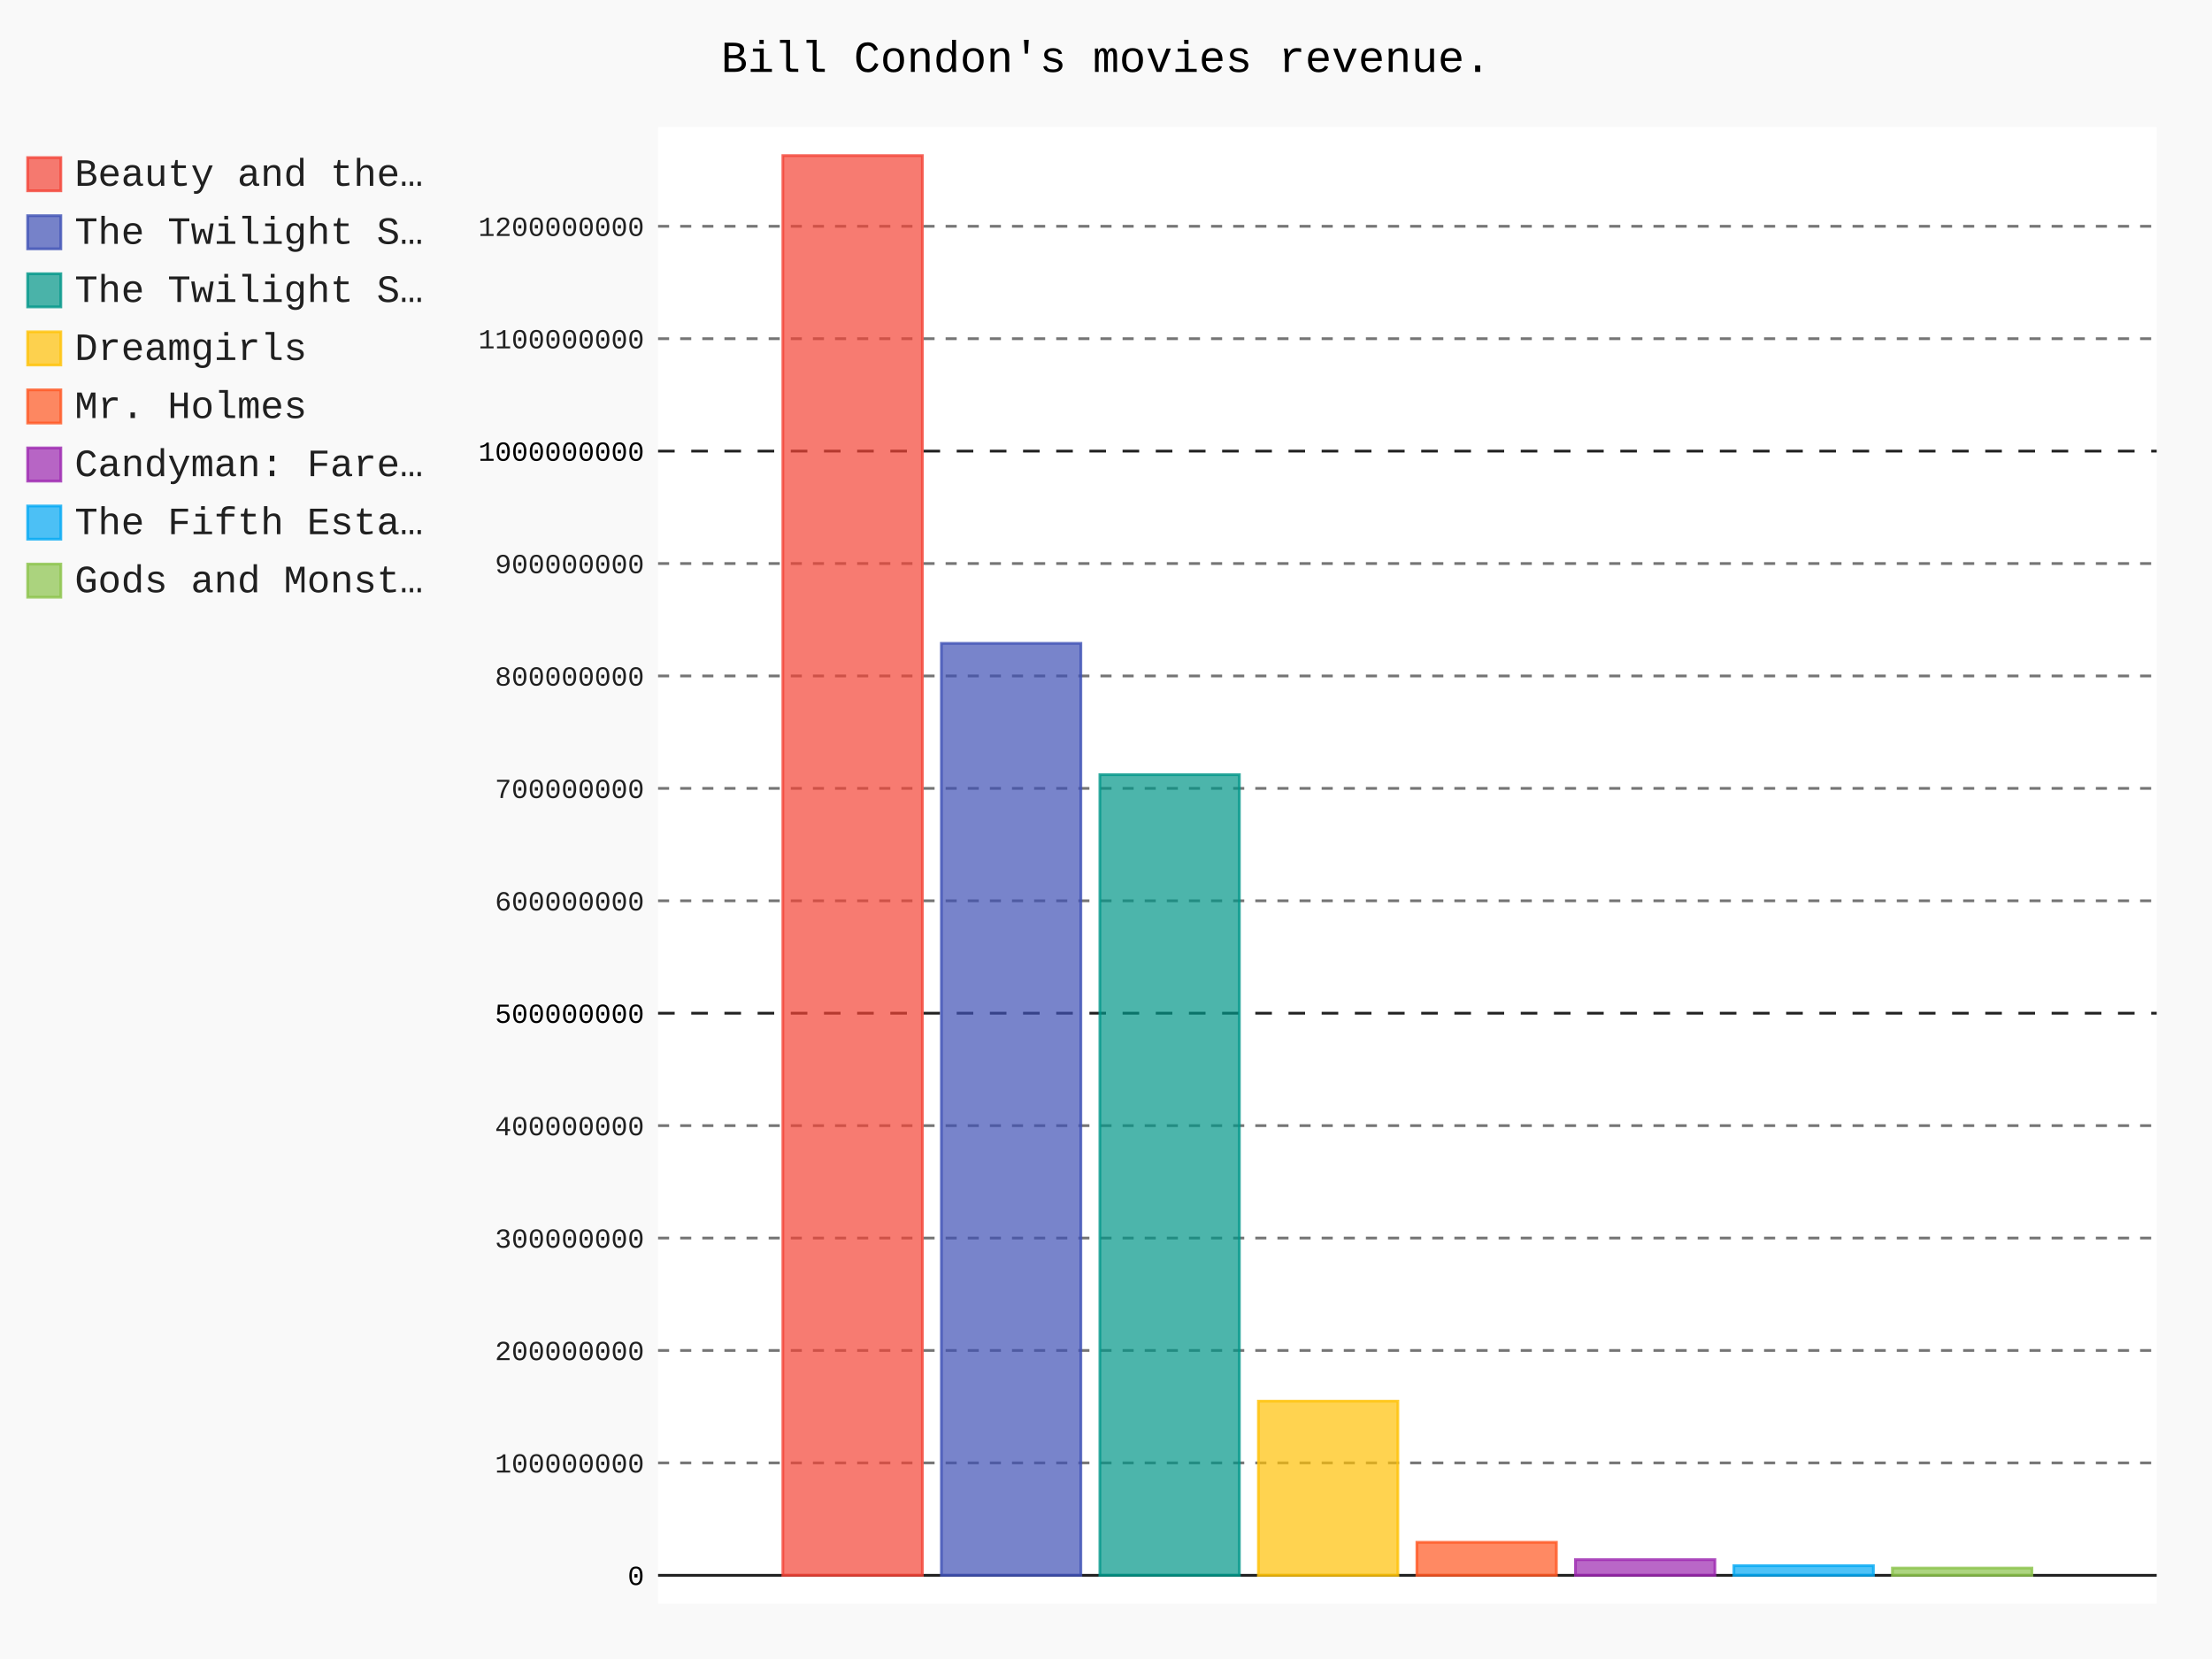
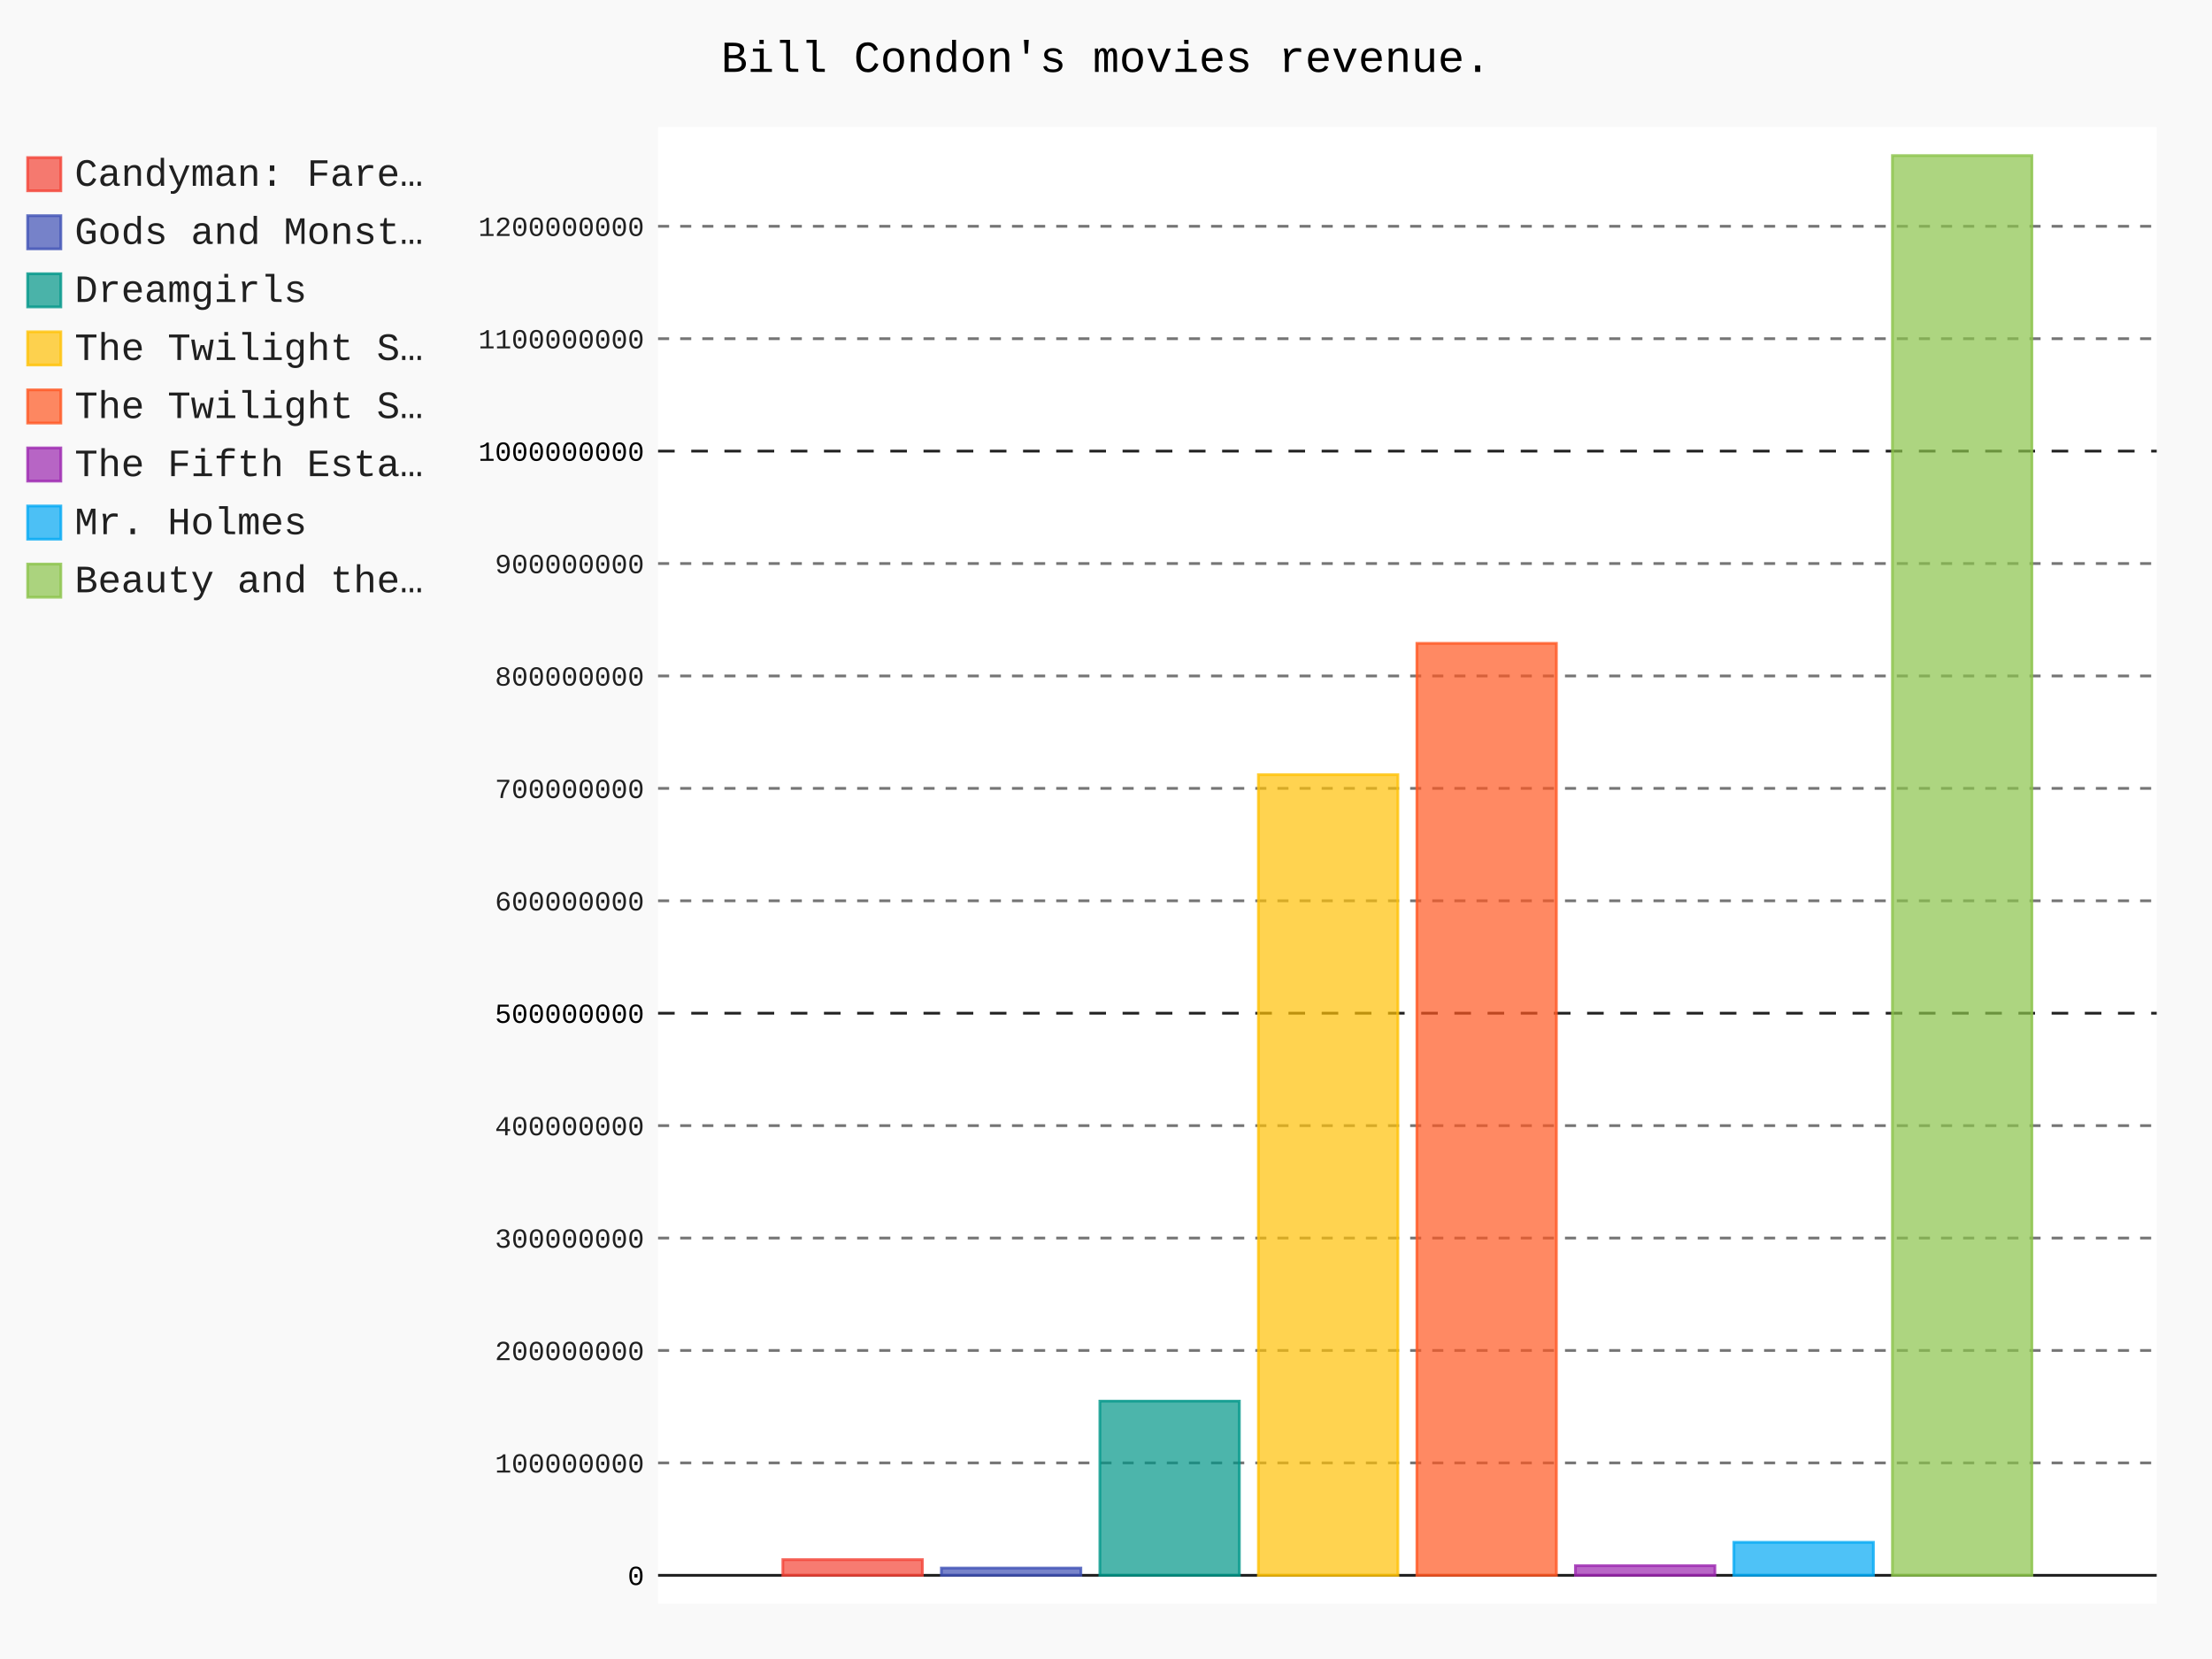
- <svg xmlns="http://www.w3.org/2000/svg" class="pygal-chart" id="chart-0e3047e7-ae9b-402f-bc23-7656e1843d23" viewBox="0 0 800 600">
+ <svg xmlns="http://www.w3.org/2000/svg" class="pygal-chart" id="chart-47e231a6-9283-4ee5-8d7d-d611ca64c133" viewBox="0 0 800 600">
  <defs>
-     <style type="text/css">#chart-0e3047e7-ae9b-402f-bc23-7656e1843d23{-webkit-user-select:none;-webkit-font-smoothing:antialiased;font-family:Consolas,"Liberation Mono",Menlo,Courier,monospace}#chart-0e3047e7-ae9b-402f-bc23-7656e1843d23 .title{font-family:Consolas,"Liberation Mono",Menlo,Courier,monospace;font-size:16px}#chart-0e3047e7-ae9b-402f-bc23-7656e1843d23 .legends .legend text{font-family:Consolas,"Liberation Mono",Menlo,Courier,monospace;font-size:14px}#chart-0e3047e7-ae9b-402f-bc23-7656e1843d23 .axis text{font-family:Consolas,"Liberation Mono",Menlo,Courier,monospace;font-size:10px}#chart-0e3047e7-ae9b-402f-bc23-7656e1843d23 .axis text.major{font-family:Consolas,"Liberation Mono",Menlo,Courier,monospace;font-size:10px}#chart-0e3047e7-ae9b-402f-bc23-7656e1843d23 .text-overlay text.value{font-family:Consolas,"Liberation Mono",Menlo,Courier,monospace;font-size:16px}#chart-0e3047e7-ae9b-402f-bc23-7656e1843d23 .text-overlay text.label{font-family:Consolas,"Liberation Mono",Menlo,Courier,monospace;font-size:10px}#chart-0e3047e7-ae9b-402f-bc23-7656e1843d23 .tooltip{font-family:Consolas,"Liberation Mono",Menlo,Courier,monospace;font-size:14px}#chart-0e3047e7-ae9b-402f-bc23-7656e1843d23 text.no_data{font-family:Consolas,"Liberation Mono",Menlo,Courier,monospace;font-size:64px}
- #chart-0e3047e7-ae9b-402f-bc23-7656e1843d23{background-color:rgba(249,249,249,1)}#chart-0e3047e7-ae9b-402f-bc23-7656e1843d23 path,#chart-0e3047e7-ae9b-402f-bc23-7656e1843d23 line,#chart-0e3047e7-ae9b-402f-bc23-7656e1843d23 rect,#chart-0e3047e7-ae9b-402f-bc23-7656e1843d23 circle{-webkit-transition:150ms;-moz-transition:150ms;transition:150ms}#chart-0e3047e7-ae9b-402f-bc23-7656e1843d23 .graph &gt; .background{fill:rgba(249,249,249,1)}#chart-0e3047e7-ae9b-402f-bc23-7656e1843d23 .plot &gt; .background{fill:rgba(255,255,255,1)}#chart-0e3047e7-ae9b-402f-bc23-7656e1843d23 .graph{fill:rgba(0,0,0,.87)}#chart-0e3047e7-ae9b-402f-bc23-7656e1843d23 text.no_data{fill:rgba(0,0,0,1)}#chart-0e3047e7-ae9b-402f-bc23-7656e1843d23 .title{fill:rgba(0,0,0,1)}#chart-0e3047e7-ae9b-402f-bc23-7656e1843d23 .legends .legend text{fill:rgba(0,0,0,.87)}#chart-0e3047e7-ae9b-402f-bc23-7656e1843d23 .legends .legend:hover text{fill:rgba(0,0,0,1)}#chart-0e3047e7-ae9b-402f-bc23-7656e1843d23 .axis .line{stroke:rgba(0,0,0,1)}#chart-0e3047e7-ae9b-402f-bc23-7656e1843d23 .axis .guide.line{stroke:rgba(0,0,0,.54)}#chart-0e3047e7-ae9b-402f-bc23-7656e1843d23 .axis .major.line{stroke:rgba(0,0,0,.87)}#chart-0e3047e7-ae9b-402f-bc23-7656e1843d23 .axis text.major{fill:rgba(0,0,0,1)}#chart-0e3047e7-ae9b-402f-bc23-7656e1843d23 .axis.y .guides:hover .guide.line,#chart-0e3047e7-ae9b-402f-bc23-7656e1843d23 .line-graph .axis.x .guides:hover .guide.line,#chart-0e3047e7-ae9b-402f-bc23-7656e1843d23 .stackedline-graph .axis.x .guides:hover .guide.line,#chart-0e3047e7-ae9b-402f-bc23-7656e1843d23 .xy-graph .axis.x .guides:hover .guide.line{stroke:rgba(0,0,0,1)}#chart-0e3047e7-ae9b-402f-bc23-7656e1843d23 .axis .guides:hover text{fill:rgba(0,0,0,1)}#chart-0e3047e7-ae9b-402f-bc23-7656e1843d23 .reactive{fill-opacity:.7;stroke-opacity:.8}#chart-0e3047e7-ae9b-402f-bc23-7656e1843d23 .ci{stroke:rgba(0,0,0,.87)}#chart-0e3047e7-ae9b-402f-bc23-7656e1843d23 .reactive.active,#chart-0e3047e7-ae9b-402f-bc23-7656e1843d23 .active .reactive{fill-opacity:.8;stroke-opacity:.9;stroke-width:4}#chart-0e3047e7-ae9b-402f-bc23-7656e1843d23 .ci .reactive.active{stroke-width:1.5}#chart-0e3047e7-ae9b-402f-bc23-7656e1843d23 .series text{fill:rgba(0,0,0,1)}#chart-0e3047e7-ae9b-402f-bc23-7656e1843d23 .tooltip rect{fill:rgba(255,255,255,1);stroke:rgba(0,0,0,1);-webkit-transition:opacity 150ms;-moz-transition:opacity 150ms;transition:opacity 150ms}#chart-0e3047e7-ae9b-402f-bc23-7656e1843d23 .tooltip .label{fill:rgba(0,0,0,.87)}#chart-0e3047e7-ae9b-402f-bc23-7656e1843d23 .tooltip .label{fill:rgba(0,0,0,.87)}#chart-0e3047e7-ae9b-402f-bc23-7656e1843d23 .tooltip .legend{font-size:.8em;fill:rgba(0,0,0,.54)}#chart-0e3047e7-ae9b-402f-bc23-7656e1843d23 .tooltip .x_label{font-size:.6em;fill:rgba(0,0,0,1)}#chart-0e3047e7-ae9b-402f-bc23-7656e1843d23 .tooltip .xlink{font-size:.5em;text-decoration:underline}#chart-0e3047e7-ae9b-402f-bc23-7656e1843d23 .tooltip .value{font-size:1.5em}#chart-0e3047e7-ae9b-402f-bc23-7656e1843d23 .bound{font-size:.5em}#chart-0e3047e7-ae9b-402f-bc23-7656e1843d23 .max-value{font-size:.75em;fill:rgba(0,0,0,.54)}#chart-0e3047e7-ae9b-402f-bc23-7656e1843d23 .map-element{fill:rgba(255,255,255,1);stroke:rgba(0,0,0,.54) !important}#chart-0e3047e7-ae9b-402f-bc23-7656e1843d23 .map-element .reactive{fill-opacity:inherit;stroke-opacity:inherit}#chart-0e3047e7-ae9b-402f-bc23-7656e1843d23 .color-0,#chart-0e3047e7-ae9b-402f-bc23-7656e1843d23 .color-0 a:visited{stroke:#F44336;fill:#F44336}#chart-0e3047e7-ae9b-402f-bc23-7656e1843d23 .color-1,#chart-0e3047e7-ae9b-402f-bc23-7656e1843d23 .color-1 a:visited{stroke:#3F51B5;fill:#3F51B5}#chart-0e3047e7-ae9b-402f-bc23-7656e1843d23 .color-2,#chart-0e3047e7-ae9b-402f-bc23-7656e1843d23 .color-2 a:visited{stroke:#009688;fill:#009688}#chart-0e3047e7-ae9b-402f-bc23-7656e1843d23 .color-3,#chart-0e3047e7-ae9b-402f-bc23-7656e1843d23 .color-3 a:visited{stroke:#FFC107;fill:#FFC107}#chart-0e3047e7-ae9b-402f-bc23-7656e1843d23 .color-4,#chart-0e3047e7-ae9b-402f-bc23-7656e1843d23 .color-4 a:visited{stroke:#FF5722;fill:#FF5722}#chart-0e3047e7-ae9b-402f-bc23-7656e1843d23 .color-5,#chart-0e3047e7-ae9b-402f-bc23-7656e1843d23 .color-5 a:visited{stroke:#9C27B0;fill:#9C27B0}#chart-0e3047e7-ae9b-402f-bc23-7656e1843d23 .color-6,#chart-0e3047e7-ae9b-402f-bc23-7656e1843d23 .color-6 a:visited{stroke:#03A9F4;fill:#03A9F4}#chart-0e3047e7-ae9b-402f-bc23-7656e1843d23 .color-7,#chart-0e3047e7-ae9b-402f-bc23-7656e1843d23 .color-7 a:visited{stroke:#8BC34A;fill:#8BC34A}#chart-0e3047e7-ae9b-402f-bc23-7656e1843d23 .text-overlay .color-0 text{fill:black}#chart-0e3047e7-ae9b-402f-bc23-7656e1843d23 .text-overlay .color-1 text{fill:black}#chart-0e3047e7-ae9b-402f-bc23-7656e1843d23 .text-overlay .color-2 text{fill:black}#chart-0e3047e7-ae9b-402f-bc23-7656e1843d23 .text-overlay .color-3 text{fill:black}#chart-0e3047e7-ae9b-402f-bc23-7656e1843d23 .text-overlay .color-4 text{fill:black}#chart-0e3047e7-ae9b-402f-bc23-7656e1843d23 .text-overlay .color-5 text{fill:black}#chart-0e3047e7-ae9b-402f-bc23-7656e1843d23 .text-overlay .color-6 text{fill:black}#chart-0e3047e7-ae9b-402f-bc23-7656e1843d23 .text-overlay .color-7 text{fill:black}
- #chart-0e3047e7-ae9b-402f-bc23-7656e1843d23 text.no_data{text-anchor:middle}#chart-0e3047e7-ae9b-402f-bc23-7656e1843d23 .guide.line{fill:none}#chart-0e3047e7-ae9b-402f-bc23-7656e1843d23 .centered{text-anchor:middle}#chart-0e3047e7-ae9b-402f-bc23-7656e1843d23 .title{text-anchor:middle}#chart-0e3047e7-ae9b-402f-bc23-7656e1843d23 .legends .legend text{fill-opacity:1}#chart-0e3047e7-ae9b-402f-bc23-7656e1843d23 .axis.x text{text-anchor:middle}#chart-0e3047e7-ae9b-402f-bc23-7656e1843d23 .axis.x:not(.web) text[transform]{text-anchor:start}#chart-0e3047e7-ae9b-402f-bc23-7656e1843d23 .axis.x:not(.web) text[transform].backwards{text-anchor:end}#chart-0e3047e7-ae9b-402f-bc23-7656e1843d23 .axis.y text{text-anchor:end}#chart-0e3047e7-ae9b-402f-bc23-7656e1843d23 .axis.y text[transform].backwards{text-anchor:start}#chart-0e3047e7-ae9b-402f-bc23-7656e1843d23 .axis.y2 text{text-anchor:start}#chart-0e3047e7-ae9b-402f-bc23-7656e1843d23 .axis.y2 text[transform].backwards{text-anchor:end}#chart-0e3047e7-ae9b-402f-bc23-7656e1843d23 .axis .guide.line{stroke-dasharray:4,4}#chart-0e3047e7-ae9b-402f-bc23-7656e1843d23 .axis .major.guide.line{stroke-dasharray:6,6}#chart-0e3047e7-ae9b-402f-bc23-7656e1843d23 .horizontal .axis.y .guide.line,#chart-0e3047e7-ae9b-402f-bc23-7656e1843d23 .horizontal .axis.y2 .guide.line,#chart-0e3047e7-ae9b-402f-bc23-7656e1843d23 .vertical .axis.x .guide.line{opacity:0}#chart-0e3047e7-ae9b-402f-bc23-7656e1843d23 .horizontal .axis.always_show .guide.line,#chart-0e3047e7-ae9b-402f-bc23-7656e1843d23 .vertical .axis.always_show .guide.line{opacity:1 !important}#chart-0e3047e7-ae9b-402f-bc23-7656e1843d23 .axis.y .guides:hover .guide.line,#chart-0e3047e7-ae9b-402f-bc23-7656e1843d23 .axis.y2 .guides:hover .guide.line,#chart-0e3047e7-ae9b-402f-bc23-7656e1843d23 .axis.x .guides:hover .guide.line{opacity:1}#chart-0e3047e7-ae9b-402f-bc23-7656e1843d23 .axis .guides:hover text{opacity:1}#chart-0e3047e7-ae9b-402f-bc23-7656e1843d23 .nofill{fill:none}#chart-0e3047e7-ae9b-402f-bc23-7656e1843d23 .subtle-fill{fill-opacity:.2}#chart-0e3047e7-ae9b-402f-bc23-7656e1843d23 .dot{stroke-width:1px;fill-opacity:1}#chart-0e3047e7-ae9b-402f-bc23-7656e1843d23 .dot.active{stroke-width:5px}#chart-0e3047e7-ae9b-402f-bc23-7656e1843d23 .dot.negative{fill:transparent}#chart-0e3047e7-ae9b-402f-bc23-7656e1843d23 text,#chart-0e3047e7-ae9b-402f-bc23-7656e1843d23 tspan{stroke:none !important}#chart-0e3047e7-ae9b-402f-bc23-7656e1843d23 .series text.active{opacity:1}#chart-0e3047e7-ae9b-402f-bc23-7656e1843d23 .tooltip rect{fill-opacity:.95;stroke-width:.5}#chart-0e3047e7-ae9b-402f-bc23-7656e1843d23 .tooltip text{fill-opacity:1}#chart-0e3047e7-ae9b-402f-bc23-7656e1843d23 .showable{visibility:hidden}#chart-0e3047e7-ae9b-402f-bc23-7656e1843d23 .showable.shown{visibility:visible}#chart-0e3047e7-ae9b-402f-bc23-7656e1843d23 .gauge-background{fill:rgba(229,229,229,1);stroke:none}#chart-0e3047e7-ae9b-402f-bc23-7656e1843d23 .bg-lines{stroke:rgba(249,249,249,1);stroke-width:2px}</style>
+     <style type="text/css">#chart-47e231a6-9283-4ee5-8d7d-d611ca64c133{-webkit-user-select:none;-webkit-font-smoothing:antialiased;font-family:Consolas,"Liberation Mono",Menlo,Courier,monospace}#chart-47e231a6-9283-4ee5-8d7d-d611ca64c133 .title{font-family:Consolas,"Liberation Mono",Menlo,Courier,monospace;font-size:16px}#chart-47e231a6-9283-4ee5-8d7d-d611ca64c133 .legends .legend text{font-family:Consolas,"Liberation Mono",Menlo,Courier,monospace;font-size:14px}#chart-47e231a6-9283-4ee5-8d7d-d611ca64c133 .axis text{font-family:Consolas,"Liberation Mono",Menlo,Courier,monospace;font-size:10px}#chart-47e231a6-9283-4ee5-8d7d-d611ca64c133 .axis text.major{font-family:Consolas,"Liberation Mono",Menlo,Courier,monospace;font-size:10px}#chart-47e231a6-9283-4ee5-8d7d-d611ca64c133 .text-overlay text.value{font-family:Consolas,"Liberation Mono",Menlo,Courier,monospace;font-size:16px}#chart-47e231a6-9283-4ee5-8d7d-d611ca64c133 .text-overlay text.label{font-family:Consolas,"Liberation Mono",Menlo,Courier,monospace;font-size:10px}#chart-47e231a6-9283-4ee5-8d7d-d611ca64c133 .tooltip{font-family:Consolas,"Liberation Mono",Menlo,Courier,monospace;font-size:14px}#chart-47e231a6-9283-4ee5-8d7d-d611ca64c133 text.no_data{font-family:Consolas,"Liberation Mono",Menlo,Courier,monospace;font-size:64px}
+ #chart-47e231a6-9283-4ee5-8d7d-d611ca64c133{background-color:rgba(249,249,249,1)}#chart-47e231a6-9283-4ee5-8d7d-d611ca64c133 path,#chart-47e231a6-9283-4ee5-8d7d-d611ca64c133 line,#chart-47e231a6-9283-4ee5-8d7d-d611ca64c133 rect,#chart-47e231a6-9283-4ee5-8d7d-d611ca64c133 circle{-webkit-transition:150ms;-moz-transition:150ms;transition:150ms}#chart-47e231a6-9283-4ee5-8d7d-d611ca64c133 .graph &gt; .background{fill:rgba(249,249,249,1)}#chart-47e231a6-9283-4ee5-8d7d-d611ca64c133 .plot &gt; .background{fill:rgba(255,255,255,1)}#chart-47e231a6-9283-4ee5-8d7d-d611ca64c133 .graph{fill:rgba(0,0,0,.87)}#chart-47e231a6-9283-4ee5-8d7d-d611ca64c133 text.no_data{fill:rgba(0,0,0,1)}#chart-47e231a6-9283-4ee5-8d7d-d611ca64c133 .title{fill:rgba(0,0,0,1)}#chart-47e231a6-9283-4ee5-8d7d-d611ca64c133 .legends .legend text{fill:rgba(0,0,0,.87)}#chart-47e231a6-9283-4ee5-8d7d-d611ca64c133 .legends .legend:hover text{fill:rgba(0,0,0,1)}#chart-47e231a6-9283-4ee5-8d7d-d611ca64c133 .axis .line{stroke:rgba(0,0,0,1)}#chart-47e231a6-9283-4ee5-8d7d-d611ca64c133 .axis .guide.line{stroke:rgba(0,0,0,.54)}#chart-47e231a6-9283-4ee5-8d7d-d611ca64c133 .axis .major.line{stroke:rgba(0,0,0,.87)}#chart-47e231a6-9283-4ee5-8d7d-d611ca64c133 .axis text.major{fill:rgba(0,0,0,1)}#chart-47e231a6-9283-4ee5-8d7d-d611ca64c133 .axis.y .guides:hover .guide.line,#chart-47e231a6-9283-4ee5-8d7d-d611ca64c133 .line-graph .axis.x .guides:hover .guide.line,#chart-47e231a6-9283-4ee5-8d7d-d611ca64c133 .stackedline-graph .axis.x .guides:hover .guide.line,#chart-47e231a6-9283-4ee5-8d7d-d611ca64c133 .xy-graph .axis.x .guides:hover .guide.line{stroke:rgba(0,0,0,1)}#chart-47e231a6-9283-4ee5-8d7d-d611ca64c133 .axis .guides:hover text{fill:rgba(0,0,0,1)}#chart-47e231a6-9283-4ee5-8d7d-d611ca64c133 .reactive{fill-opacity:.7;stroke-opacity:.8}#chart-47e231a6-9283-4ee5-8d7d-d611ca64c133 .ci{stroke:rgba(0,0,0,.87)}#chart-47e231a6-9283-4ee5-8d7d-d611ca64c133 .reactive.active,#chart-47e231a6-9283-4ee5-8d7d-d611ca64c133 .active .reactive{fill-opacity:.8;stroke-opacity:.9;stroke-width:4}#chart-47e231a6-9283-4ee5-8d7d-d611ca64c133 .ci .reactive.active{stroke-width:1.5}#chart-47e231a6-9283-4ee5-8d7d-d611ca64c133 .series text{fill:rgba(0,0,0,1)}#chart-47e231a6-9283-4ee5-8d7d-d611ca64c133 .tooltip rect{fill:rgba(255,255,255,1);stroke:rgba(0,0,0,1);-webkit-transition:opacity 150ms;-moz-transition:opacity 150ms;transition:opacity 150ms}#chart-47e231a6-9283-4ee5-8d7d-d611ca64c133 .tooltip .label{fill:rgba(0,0,0,.87)}#chart-47e231a6-9283-4ee5-8d7d-d611ca64c133 .tooltip .label{fill:rgba(0,0,0,.87)}#chart-47e231a6-9283-4ee5-8d7d-d611ca64c133 .tooltip .legend{font-size:.8em;fill:rgba(0,0,0,.54)}#chart-47e231a6-9283-4ee5-8d7d-d611ca64c133 .tooltip .x_label{font-size:.6em;fill:rgba(0,0,0,1)}#chart-47e231a6-9283-4ee5-8d7d-d611ca64c133 .tooltip .xlink{font-size:.5em;text-decoration:underline}#chart-47e231a6-9283-4ee5-8d7d-d611ca64c133 .tooltip .value{font-size:1.5em}#chart-47e231a6-9283-4ee5-8d7d-d611ca64c133 .bound{font-size:.5em}#chart-47e231a6-9283-4ee5-8d7d-d611ca64c133 .max-value{font-size:.75em;fill:rgba(0,0,0,.54)}#chart-47e231a6-9283-4ee5-8d7d-d611ca64c133 .map-element{fill:rgba(255,255,255,1);stroke:rgba(0,0,0,.54) !important}#chart-47e231a6-9283-4ee5-8d7d-d611ca64c133 .map-element .reactive{fill-opacity:inherit;stroke-opacity:inherit}#chart-47e231a6-9283-4ee5-8d7d-d611ca64c133 .color-0,#chart-47e231a6-9283-4ee5-8d7d-d611ca64c133 .color-0 a:visited{stroke:#F44336;fill:#F44336}#chart-47e231a6-9283-4ee5-8d7d-d611ca64c133 .color-1,#chart-47e231a6-9283-4ee5-8d7d-d611ca64c133 .color-1 a:visited{stroke:#3F51B5;fill:#3F51B5}#chart-47e231a6-9283-4ee5-8d7d-d611ca64c133 .color-2,#chart-47e231a6-9283-4ee5-8d7d-d611ca64c133 .color-2 a:visited{stroke:#009688;fill:#009688}#chart-47e231a6-9283-4ee5-8d7d-d611ca64c133 .color-3,#chart-47e231a6-9283-4ee5-8d7d-d611ca64c133 .color-3 a:visited{stroke:#FFC107;fill:#FFC107}#chart-47e231a6-9283-4ee5-8d7d-d611ca64c133 .color-4,#chart-47e231a6-9283-4ee5-8d7d-d611ca64c133 .color-4 a:visited{stroke:#FF5722;fill:#FF5722}#chart-47e231a6-9283-4ee5-8d7d-d611ca64c133 .color-5,#chart-47e231a6-9283-4ee5-8d7d-d611ca64c133 .color-5 a:visited{stroke:#9C27B0;fill:#9C27B0}#chart-47e231a6-9283-4ee5-8d7d-d611ca64c133 .color-6,#chart-47e231a6-9283-4ee5-8d7d-d611ca64c133 .color-6 a:visited{stroke:#03A9F4;fill:#03A9F4}#chart-47e231a6-9283-4ee5-8d7d-d611ca64c133 .color-7,#chart-47e231a6-9283-4ee5-8d7d-d611ca64c133 .color-7 a:visited{stroke:#8BC34A;fill:#8BC34A}#chart-47e231a6-9283-4ee5-8d7d-d611ca64c133 .text-overlay .color-0 text{fill:black}#chart-47e231a6-9283-4ee5-8d7d-d611ca64c133 .text-overlay .color-1 text{fill:black}#chart-47e231a6-9283-4ee5-8d7d-d611ca64c133 .text-overlay .color-2 text{fill:black}#chart-47e231a6-9283-4ee5-8d7d-d611ca64c133 .text-overlay .color-3 text{fill:black}#chart-47e231a6-9283-4ee5-8d7d-d611ca64c133 .text-overlay .color-4 text{fill:black}#chart-47e231a6-9283-4ee5-8d7d-d611ca64c133 .text-overlay .color-5 text{fill:black}#chart-47e231a6-9283-4ee5-8d7d-d611ca64c133 .text-overlay .color-6 text{fill:black}#chart-47e231a6-9283-4ee5-8d7d-d611ca64c133 .text-overlay .color-7 text{fill:black}
+ #chart-47e231a6-9283-4ee5-8d7d-d611ca64c133 text.no_data{text-anchor:middle}#chart-47e231a6-9283-4ee5-8d7d-d611ca64c133 .guide.line{fill:none}#chart-47e231a6-9283-4ee5-8d7d-d611ca64c133 .centered{text-anchor:middle}#chart-47e231a6-9283-4ee5-8d7d-d611ca64c133 .title{text-anchor:middle}#chart-47e231a6-9283-4ee5-8d7d-d611ca64c133 .legends .legend text{fill-opacity:1}#chart-47e231a6-9283-4ee5-8d7d-d611ca64c133 .axis.x text{text-anchor:middle}#chart-47e231a6-9283-4ee5-8d7d-d611ca64c133 .axis.x:not(.web) text[transform]{text-anchor:start}#chart-47e231a6-9283-4ee5-8d7d-d611ca64c133 .axis.x:not(.web) text[transform].backwards{text-anchor:end}#chart-47e231a6-9283-4ee5-8d7d-d611ca64c133 .axis.y text{text-anchor:end}#chart-47e231a6-9283-4ee5-8d7d-d611ca64c133 .axis.y text[transform].backwards{text-anchor:start}#chart-47e231a6-9283-4ee5-8d7d-d611ca64c133 .axis.y2 text{text-anchor:start}#chart-47e231a6-9283-4ee5-8d7d-d611ca64c133 .axis.y2 text[transform].backwards{text-anchor:end}#chart-47e231a6-9283-4ee5-8d7d-d611ca64c133 .axis .guide.line{stroke-dasharray:4,4}#chart-47e231a6-9283-4ee5-8d7d-d611ca64c133 .axis .major.guide.line{stroke-dasharray:6,6}#chart-47e231a6-9283-4ee5-8d7d-d611ca64c133 .horizontal .axis.y .guide.line,#chart-47e231a6-9283-4ee5-8d7d-d611ca64c133 .horizontal .axis.y2 .guide.line,#chart-47e231a6-9283-4ee5-8d7d-d611ca64c133 .vertical .axis.x .guide.line{opacity:0}#chart-47e231a6-9283-4ee5-8d7d-d611ca64c133 .horizontal .axis.always_show .guide.line,#chart-47e231a6-9283-4ee5-8d7d-d611ca64c133 .vertical .axis.always_show .guide.line{opacity:1 !important}#chart-47e231a6-9283-4ee5-8d7d-d611ca64c133 .axis.y .guides:hover .guide.line,#chart-47e231a6-9283-4ee5-8d7d-d611ca64c133 .axis.y2 .guides:hover .guide.line,#chart-47e231a6-9283-4ee5-8d7d-d611ca64c133 .axis.x .guides:hover .guide.line{opacity:1}#chart-47e231a6-9283-4ee5-8d7d-d611ca64c133 .axis .guides:hover text{opacity:1}#chart-47e231a6-9283-4ee5-8d7d-d611ca64c133 .nofill{fill:none}#chart-47e231a6-9283-4ee5-8d7d-d611ca64c133 .subtle-fill{fill-opacity:.2}#chart-47e231a6-9283-4ee5-8d7d-d611ca64c133 .dot{stroke-width:1px;fill-opacity:1}#chart-47e231a6-9283-4ee5-8d7d-d611ca64c133 .dot.active{stroke-width:5px}#chart-47e231a6-9283-4ee5-8d7d-d611ca64c133 .dot.negative{fill:transparent}#chart-47e231a6-9283-4ee5-8d7d-d611ca64c133 text,#chart-47e231a6-9283-4ee5-8d7d-d611ca64c133 tspan{stroke:none !important}#chart-47e231a6-9283-4ee5-8d7d-d611ca64c133 .series text.active{opacity:1}#chart-47e231a6-9283-4ee5-8d7d-d611ca64c133 .tooltip rect{fill-opacity:.95;stroke-width:.5}#chart-47e231a6-9283-4ee5-8d7d-d611ca64c133 .tooltip text{fill-opacity:1}#chart-47e231a6-9283-4ee5-8d7d-d611ca64c133 .showable{visibility:hidden}#chart-47e231a6-9283-4ee5-8d7d-d611ca64c133 .showable.shown{visibility:visible}#chart-47e231a6-9283-4ee5-8d7d-d611ca64c133 .gauge-background{fill:rgba(229,229,229,1);stroke:none}#chart-47e231a6-9283-4ee5-8d7d-d611ca64c133 .bg-lines{stroke:rgba(249,249,249,1);stroke-width:2px}</style>
  </defs>
  <g class="graph bar-graph vertical">
    <rect class="background" height="600" width="800" x="0" y="0" />
    <g class="plot" transform="translate(238, 46)">
      <rect class="background" height="534" width="542.0" x="0" y="0" />
      <g class="axis y always_show">
        <g class="guides">
          <path class="axis major line" d="M0 523.731 h542" />
          <text class="major" x="-5" y="527.231">0</text>
        </g>
        <g class="guides">
          <path class="guide line" d="M0 483.073 h542" />
          <text class="" x="-5" y="486.573">100000000</text>
        </g>
        <g class="guides">
          <path class="guide line" d="M0 442.415 h542" />
          <text class="" x="-5" y="445.915">200000000</text>
        </g>
        <g class="guides">
          <path class="guide line" d="M0 401.757 h542" />
          <text class="" x="-5" y="405.257">300000000</text>
        </g>
        <g class="guides">
          <path class="guide line" d="M0 361.1 h542" />
          <text class="" x="-5" y="364.6">400000000</text>
        </g>
        <g class="guides">
          <path class="major guide line" d="M0 320.442 h542" />
          <text class="major" x="-5" y="323.942">500000000</text>
        </g>
        <g class="guides">
          <path class="guide line" d="M0 279.784 h542" />
          <text class="" x="-5" y="283.284">600000000</text>
        </g>
        <g class="guides">
          <path class="guide line" d="M0 239.126 h542" />
          <text class="" x="-5" y="242.626">700000000</text>
        </g>
        <g class="guides">
          <path class="guide line" d="M0 198.469 h542" />
          <text class="" x="-5" y="201.969">800000000</text>
        </g>
        <g class="guides">
          <path class="guide line" d="M0 157.811 h542" />
          <text class="" x="-5" y="161.311">900000000</text>
        </g>
        <g class="guides">
          <path class="major guide line" d="M0 117.153 h542" />
          <text class="major" x="-5" y="120.653">1000000000</text>
        </g>
        <g class="guides">
          <path class="guide line" d="M0 76.495 h542" />
          <text class="" x="-5" y="79.995">1100000000</text>
        </g>
        <g class="guides">
          <path class="guide line" d="M0 35.837 h542" />
          <text class="" x="-5" y="39.337">1200000000</text>
        </g>
      </g>
      <g class="series serie-0 color-0">
        <g class="bars">
          <g class="bar">
-             <rect class="rect reactive tooltip-trigger" height="513.462" rx="0" ry="0" width="50.448" x="45.132" y="10.269" />
+             <rect class="rect reactive tooltip-trigger" height="5.668" rx="0" ry="0" width="50.448" x="45.132" y="518.063" />
          </g>
        </g>
      </g>
      <g class="series serie-1 color-1">
        <g class="bars">
          <g class="bar">
-             <rect class="rect reactive tooltip-trigger" height="337.053" rx="0" ry="0" width="50.448" x="102.459" y="186.678" />
+             <rect class="rect reactive tooltip-trigger" height="2.623" rx="0" ry="0" width="50.448" x="102.459" y="521.108" />
          </g>
        </g>
      </g>
      <g class="series serie-2 color-2">
        <g class="bars">
          <g class="bar">
-             <rect class="rect reactive tooltip-trigger" height="289.553" rx="0" ry="0" width="50.448" x="159.786" y="234.178" />
+             <rect class="rect reactive tooltip-trigger" height="62.994" rx="0" ry="0" width="50.448" x="159.786" y="460.737" />
          </g>
        </g>
      </g>
      <g class="series serie-3 color-3">
        <g class="bars">
          <g class="bar">
-             <rect class="rect reactive tooltip-trigger" height="62.994" rx="0" ry="0" width="50.448" x="217.113" y="460.737" />
+             <rect class="rect reactive tooltip-trigger" height="289.553" rx="0" ry="0" width="50.448" x="217.113" y="234.178" />
          </g>
        </g>
      </g>
      <g class="series serie-4 color-4">
        <g class="bars">
          <g class="bar">
-             <rect class="rect reactive tooltip-trigger" height="11.935" rx="0" ry="0" width="50.448" x="274.44" y="511.796" />
+             <rect class="rect reactive tooltip-trigger" height="337.053" rx="0" ry="0" width="50.448" x="274.44" y="186.678" />
          </g>
        </g>
      </g>
      <g class="series serie-5 color-5">
        <g class="bars">
          <g class="bar">
-             <rect class="rect reactive tooltip-trigger" height="5.668" rx="0" ry="0" width="50.448" x="331.767" y="518.063" />
+             <rect class="rect reactive tooltip-trigger" height="3.478" rx="0" ry="0" width="50.448" x="331.767" y="520.252" />
          </g>
        </g>
      </g>
      <g class="series serie-6 color-6">
        <g class="bars">
          <g class="bar">
-             <rect class="rect reactive tooltip-trigger" height="3.478" rx="0" ry="0" width="50.448" x="389.093" y="520.252" />
+             <rect class="rect reactive tooltip-trigger" height="11.935" rx="0" ry="0" width="50.448" x="389.093" y="511.796" />
          </g>
        </g>
      </g>
      <g class="series serie-7 color-7">
        <g class="bars">
          <g class="bar">
-             <rect class="rect reactive tooltip-trigger" height="2.623" rx="0" ry="0" width="50.448" x="446.42" y="521.108" />
+             <rect class="rect reactive tooltip-trigger" height="513.462" rx="0" ry="0" width="50.448" x="446.42" y="10.269" />
          </g>
        </g>
      </g>
    </g>
    <g class="titles">
      <text class="title plot_title" x="400.0" y="26">Bill Condon's movies revenue.</text>
    </g>
    <g class="plot overlay" transform="translate(238, 46)">
      <g class="series serie-0 color-0" />
      <g class="series serie-1 color-1" />
      <g class="series serie-2 color-2" />
      <g class="series serie-3 color-3" />
      <g class="series serie-4 color-4" />
      <g class="series serie-5 color-5" />
      <g class="series serie-6 color-6" />
      <g class="series serie-7 color-7" />
    </g>
    <g class="plot text-overlay" transform="translate(238, 46)">
      <g class="series serie-0 color-0" />
      <g class="series serie-1 color-1" />
      <g class="series serie-2 color-2" />
      <g class="series serie-3 color-3" />
      <g class="series serie-4 color-4" />
      <g class="series serie-5 color-5" />
      <g class="series serie-6 color-6" />
      <g class="series serie-7 color-7" />
    </g>
    <g class="plot tooltip-overlay" transform="translate(238, 46)">
      <g class="tooltip" style="opacity: 0" transform="translate(0 0)">
        <rect class="tooltip-box" height="0" rx="0" ry="0" width="0" />
        <g class="text" />
      </g>
    </g>
    <g class="legends" transform="translate(10, 56)">
      <g class="legend reactive activate-serie" id="activate-serie-0">
        <rect class="color-0 reactive" height="12" width="12" x="0.0" y="1.0" />
-         <text x="17.0" y="11.2">Beauty and the…</text>
+         <text x="17.0" y="11.2">Candyman: Fare…</text>
      </g>
      <g class="legend reactive activate-serie" id="activate-serie-1">
        <rect class="color-1 reactive" height="12" width="12" x="0.0" y="22.0" />
-         <text x="17.0" y="32.2">The Twilight S…</text>
+         <text x="17.0" y="32.2">Gods and Monst…</text>
      </g>
      <g class="legend reactive activate-serie" id="activate-serie-2">
        <rect class="color-2 reactive" height="12" width="12" x="0.0" y="43.0" />
-         <text x="17.0" y="53.2">The Twilight S…</text>
+         <text x="17.0" y="53.2">Dreamgirls</text>
      </g>
      <g class="legend reactive activate-serie" id="activate-serie-3">
        <rect class="color-3 reactive" height="12" width="12" x="0.0" y="64.0" />
-         <text x="17.0" y="74.2">Dreamgirls</text>
+         <text x="17.0" y="74.2">The Twilight S…</text>
      </g>
      <g class="legend reactive activate-serie" id="activate-serie-4">
        <rect class="color-4 reactive" height="12" width="12" x="0.0" y="85.0" />
-         <text x="17.0" y="95.2">Mr. Holmes</text>
+         <text x="17.0" y="95.2">The Twilight S…</text>
      </g>
      <g class="legend reactive activate-serie" id="activate-serie-5">
        <rect class="color-5 reactive" height="12" width="12" x="0.0" y="106.0" />
-         <text x="17.0" y="116.2">Candyman: Fare…</text>
+         <text x="17.0" y="116.2">The Fifth Esta…</text>
      </g>
      <g class="legend reactive activate-serie" id="activate-serie-6">
        <rect class="color-6 reactive" height="12" width="12" x="0.0" y="127.0" />
-         <text x="17.0" y="137.2">The Fifth Esta…</text>
+         <text x="17.0" y="137.2">Mr. Holmes</text>
      </g>
      <g class="legend reactive activate-serie" id="activate-serie-7">
        <rect class="color-7 reactive" height="12" width="12" x="0.0" y="148.0" />
-         <text x="17.0" y="158.2">Gods and Monst…</text>
+         <text x="17.0" y="158.2">Beauty and the…</text>
      </g>
    </g>
    <g class="legends" transform="translate(790, 56)" />
  </g>
</svg>
